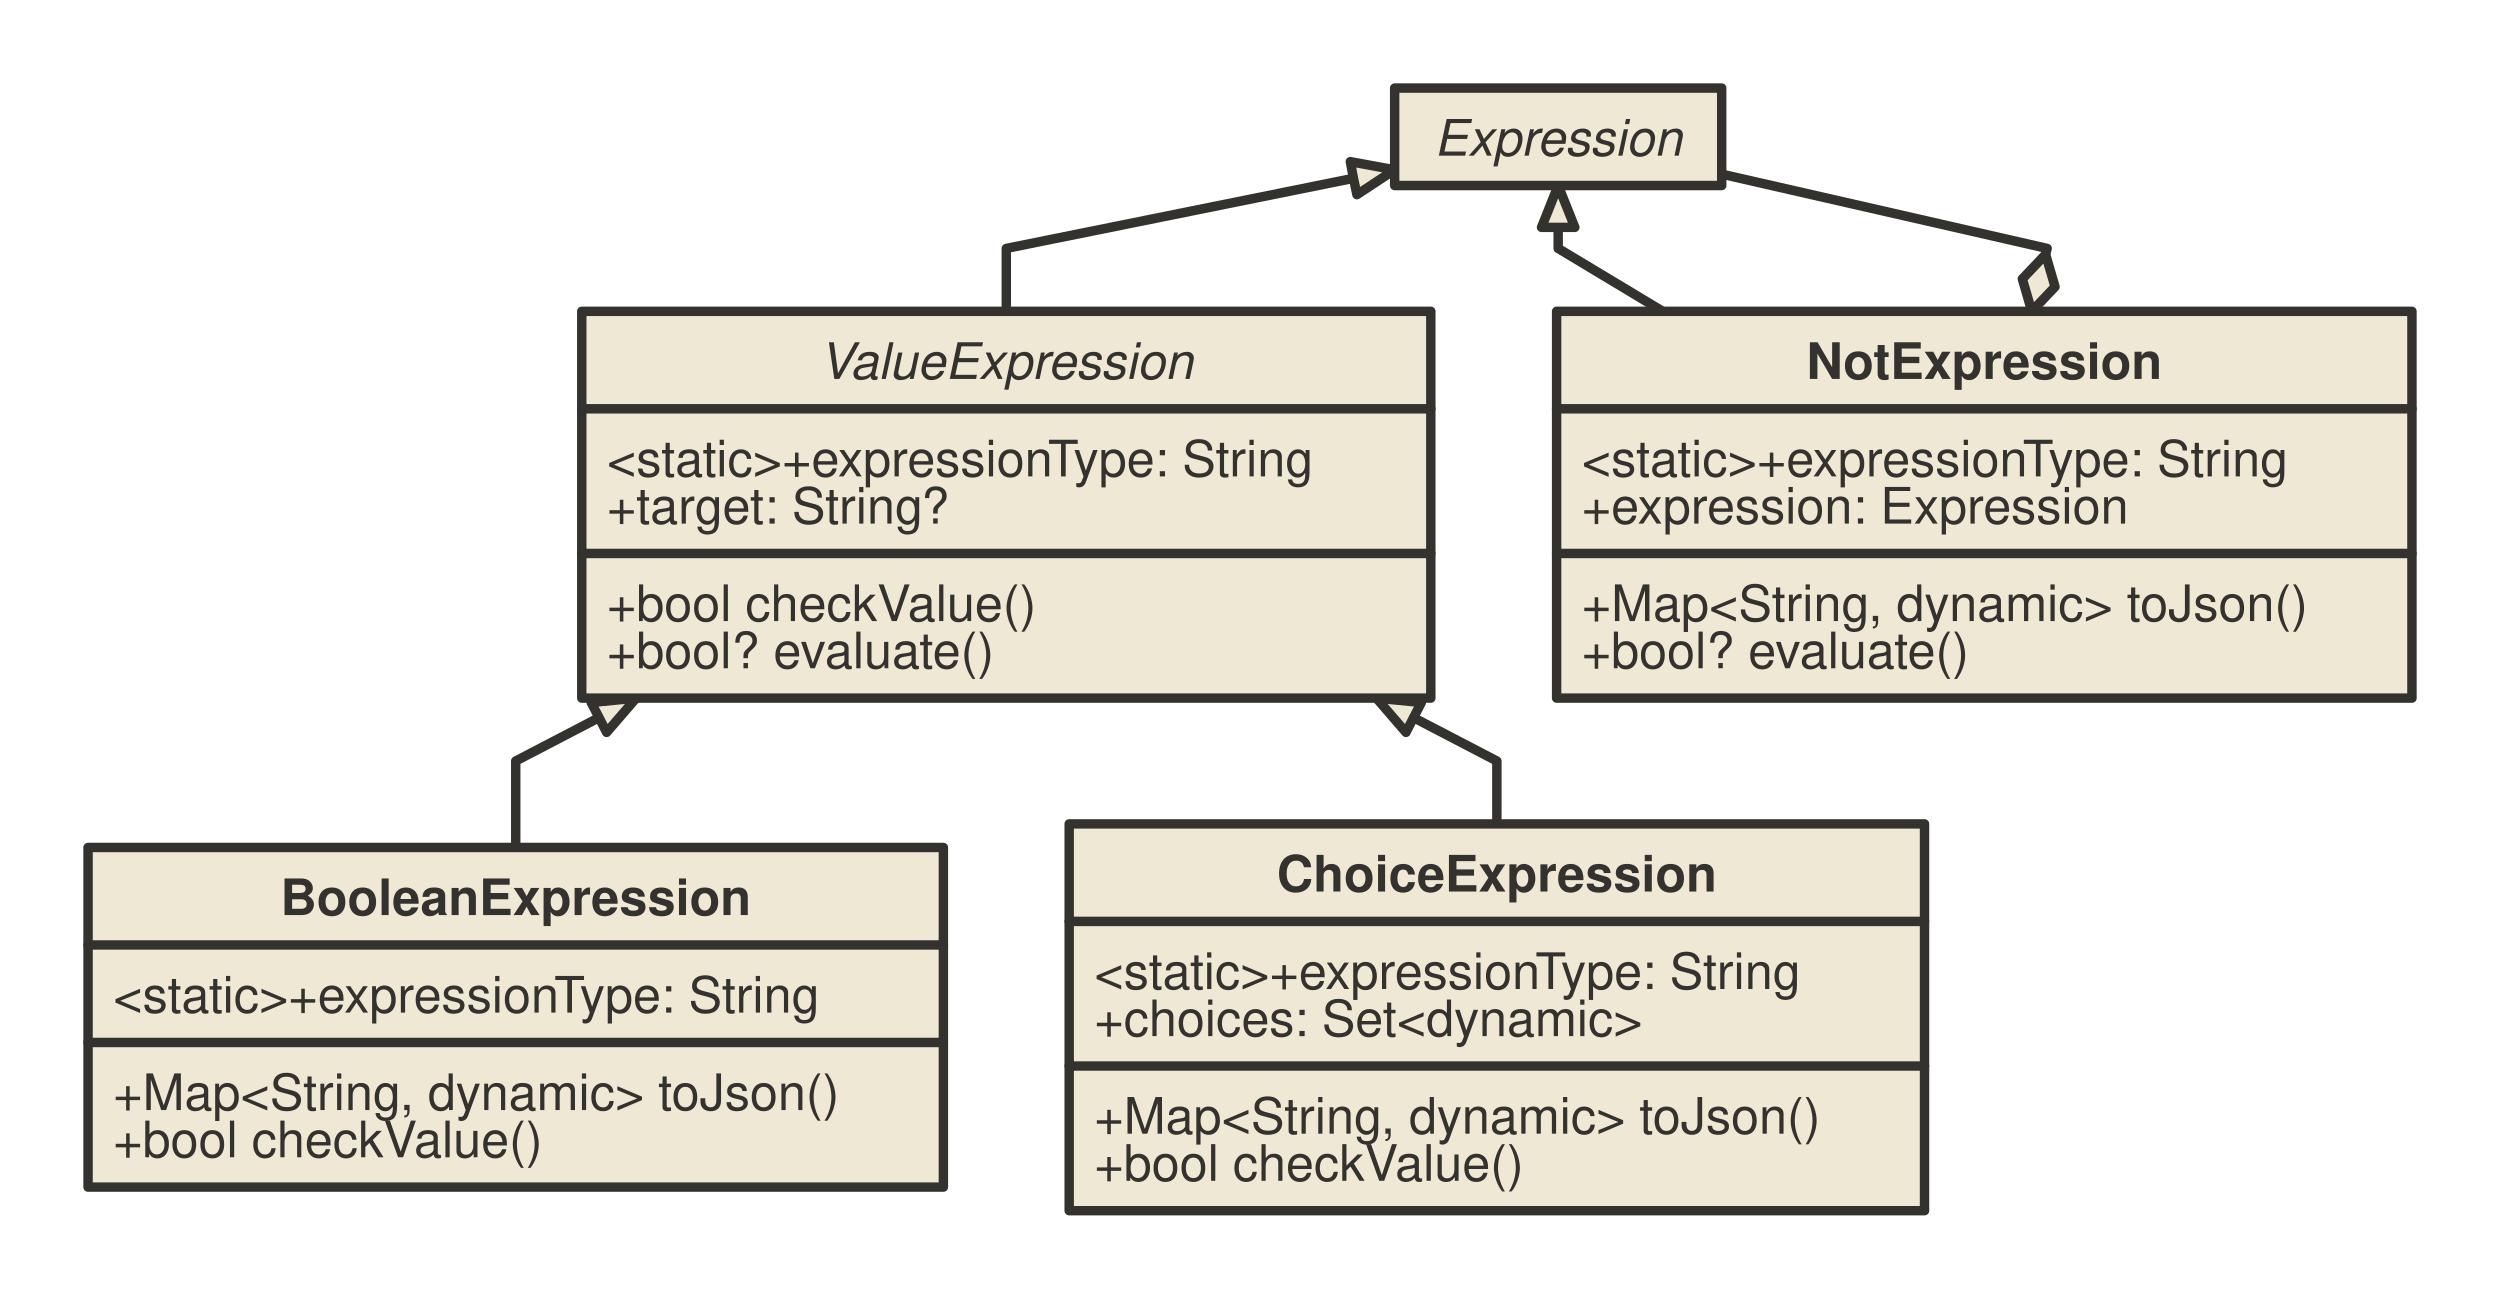
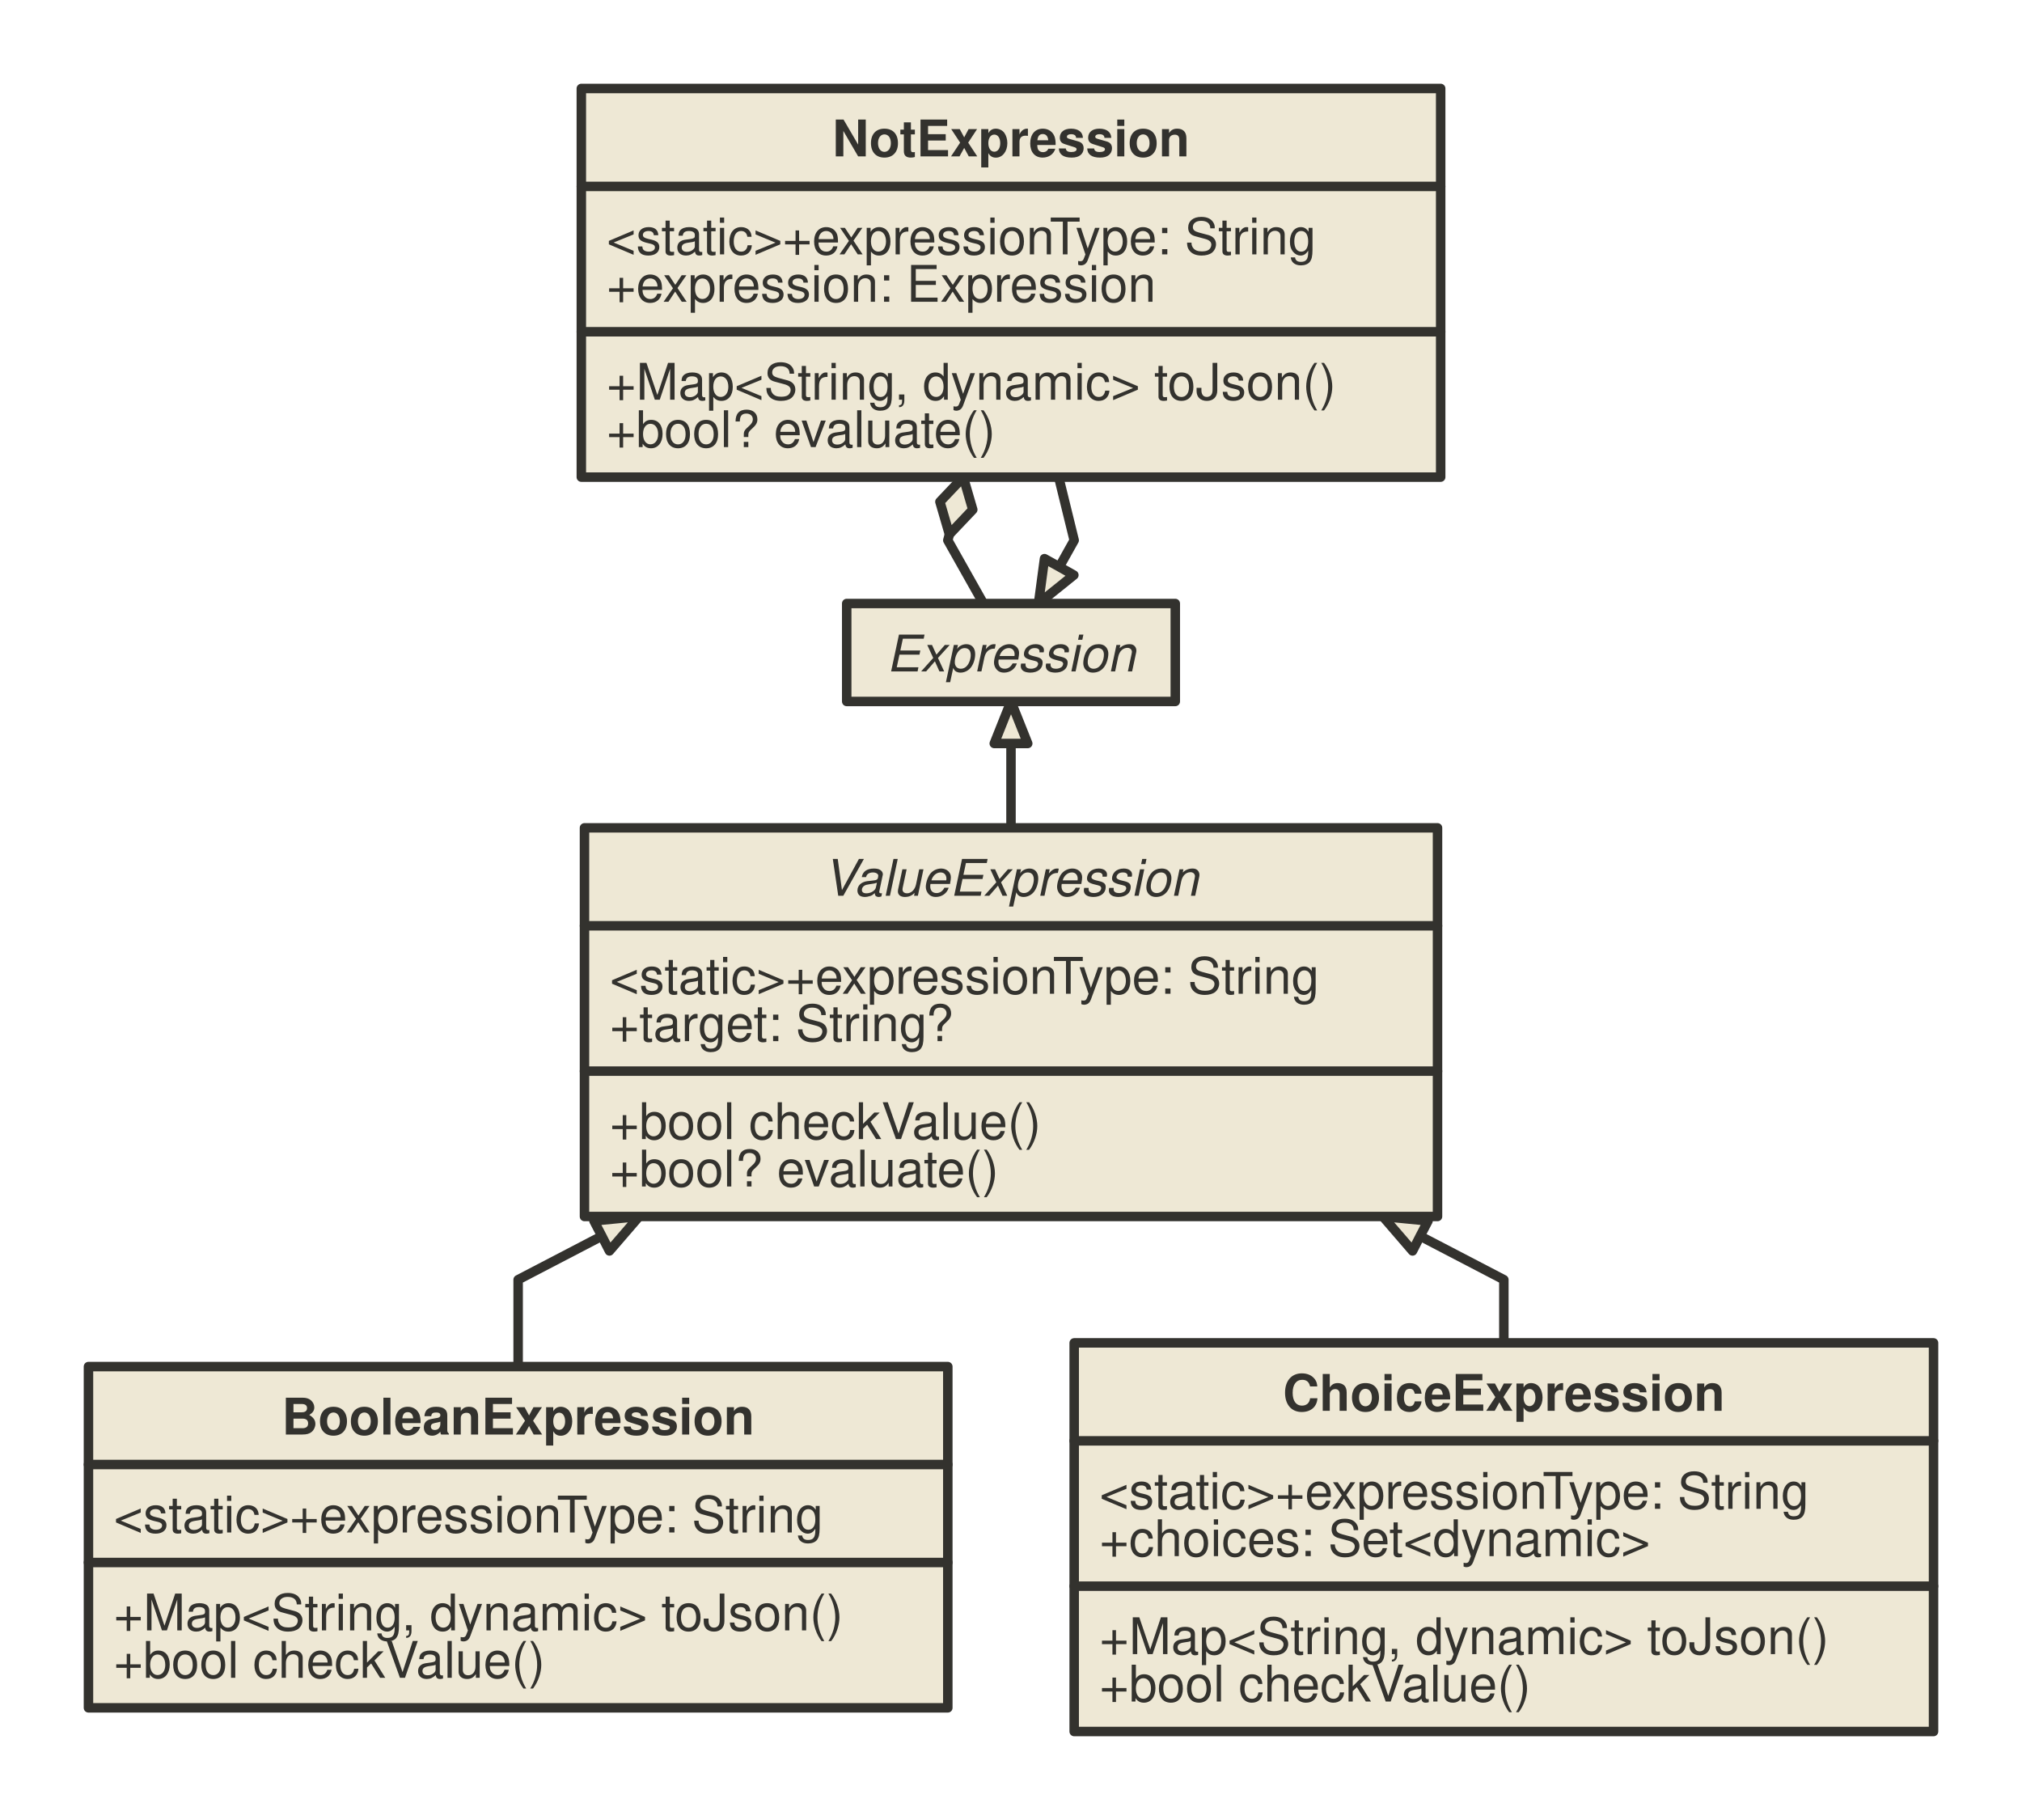
- <svg xmlns="http://www.w3.org/2000/svg" version="1.1" baseProfile="full" width="795.0" height="413.0" viewbox="0 0 795 413">
+ <svg xmlns="http://www.w3.org/2000/svg" version="1.1" baseProfile="full" width="640.0" height="576.0" viewbox="0 0 640 576">
  <g stroke-width="1.0" text-align="left" font="12pt Helvetica, Arial, sans-serif" font-size="12pt" font-family="Helvetica" font-weight="normal" font-style="normal">
    <g font-family="Helvetica" font-size="12pt" font-weight="bold" font-style="normal" stroke-width="3.0" stroke-linejoin="round" stroke-linecap="round" stroke="#33322E">
      <g stroke="transparent" fill="transparent">
-         <rect x="0.0" y="0.0" height="413.0" width="795.0" stroke="none" />
+         <rect x="0.0" y="0.0" height="576.0" width="640.0" stroke="none" />
      </g>
      <g transform="translate(8, 8)" fill="#33322E">
        <g transform="translate(20, 20)" fill="#eee8d5" font-family="Helvetica" font-size="12pt" font-weight="normal" font-style="normal">
-           <path d="M402.4 28.7 L292 51 L292 71 L292.0 71.0 " fill="none" />
-           <path d="M403.5 33.9 L402.4 28.7 L401.4 23.4 L415.5 26.0 Z" />
-           <path d="M162.5 200.2 L136 214 L136 241.5 L136.0 241.5 " fill="none" />
-           <path d="M164.9 204.9 L162.5 200.2 L160.0 195.4 L174.3 194.0 Z" />
-           <path d="M421.5 200.2 L448 214 L448 234 L448.0 234.0 " fill="none" />
-           <path d="M424.0 195.4 L421.5 200.2 L419.1 204.9 L409.7 194.0 Z" />
-           <path d="M622.5 52.9 L623 51 L519.5 27.371 L519.5 27.4 " fill="none" />
+           <path d="M272.5 141.1 L272 143 L283.268 163 L283.3 163.0 " fill="none" />
          <g fill="#eee8d5">
-             <path d="M615.1 60.7 L622.5 52.9 L625.5 63.2 L618.1 71.0 Z" />
+             <path d="M279.9 133.3 L272.5 141.1 L269.5 130.8 L276.9 123.0 Z" />
          </g>
-           <path d="M467.5 44.3 L467.5 51 L500.752 71 L500.8 71.0 " fill="none" />
-           <path d="M472.8 44.3 L467.5 44.3 L462.2 44.3 L467.5 31.0 Z" />
-           <g data-name="ValueExpression">
-             <g fill="#eee8d5" stroke="#33322E" data-name="ValueExpression">
-               <rect x="157.0" y="71.0" height="123.0" width="270.0" data-name="ValueExpression" />
-               <path d="M157.0 102.0 L427.0 102.0" fill="none" data-name="ValueExpression" />
-               <path d="M157.0 148.0 L427.0 148.0" fill="none" data-name="ValueExpression" />
+           <path d="M307.3 151.4 L312 143 L307.092 123 L307.1 123.0 " fill="none" />
+           <path d="M302.6 148.8 L307.3 151.4 L311.9 154.0 L300.7 163.0 Z" />
+           <path d="M162.5 363.2 L136 377 L136 404.5 L136.0 404.5 " fill="none" />
+           <path d="M164.9 367.9 L162.5 363.2 L160.0 358.4 L174.3 357.0 Z" />
+           <path d="M292.0 207.3 L292 214 L292 234 L292.0 234.0 " fill="none" />
+           <path d="M297.3 207.3 L292.0 207.3 L286.7 207.3 L292.0 194.0 Z" />
+           <path d="M421.5 363.2 L448 377 L448 397 L448.0 397.0 " fill="none" />
+           <path d="M424.0 358.4 L421.5 363.2 L419.1 367.9 L409.7 357.0 Z" />
+           <g data-name="NotExpression">
+             <g fill="#eee8d5" stroke="#33322E" data-name="NotExpression">
+               <rect x="156.0" y="0.0" height="123.0" width="272.0" data-name="NotExpression" />
+               <path d="M156.0 31.0 L428.0 31.0" fill="none" data-name="NotExpression" />
+               <path d="M156.0 77.0 L428.0 77.0" fill="none" data-name="NotExpression" />
            </g>
-             <g transform="translate(157, 71)" font-family="Helvetica" font-size="12pt" font-weight="normal" font-style="italic" data-name="ValueExpression">
-               <g transform="translate(8, 8)" fill="#33322E" text-align="center" data-name="ValueExpression">
-                 <text x="127.0" y="13.5" stroke="none" text-anchor="middle" data-name="ValueExpression">ValueExpression</text>
+             <g transform="translate(156, 0)" font-family="Helvetica" font-size="12pt" font-weight="bold" font-style="normal" data-name="NotExpression">
+               <g transform="translate(8, 8)" fill="#33322E" text-align="center" data-name="NotExpression">
+                 <text x="128.0" y="13.5" stroke="none" text-anchor="middle" data-name="NotExpression">NotExpression</text>
              </g>
            </g>
-             <g transform="translate(157, 102)" font-family="Helvetica" font-size="12pt" font-weight="normal" font-style="normal" data-name="ValueExpression">
-               <g transform="translate(8, 8)" fill="#33322E" text-align="left" data-name="ValueExpression">
-                 <text x="0.0" y="13.5" stroke="none" data-name="ValueExpression">&lt;static&gt;+expressionType: String</text>
-                 <text x="0.0" y="28.5" stroke="none" data-name="ValueExpression">+target: String?</text>
+             <g transform="translate(156, 31)" font-family="Helvetica" font-size="12pt" font-weight="normal" font-style="normal" data-name="NotExpression">
+               <g transform="translate(8, 8)" fill="#33322E" text-align="left" data-name="NotExpression">
+                 <text x="0.0" y="13.5" stroke="none" data-name="NotExpression">&lt;static&gt;+expressionType: String</text>
+                 <text x="0.0" y="28.5" stroke="none" data-name="NotExpression">+expression: Expression</text>
              </g>
            </g>
-             <g transform="translate(157, 148)" font-family="Helvetica" font-size="12pt" font-weight="normal" font-style="normal" data-name="ValueExpression">
-               <g transform="translate(8, 8)" fill="#33322E" text-align="left" data-name="ValueExpression">
-                 <text x="0.0" y="13.5" stroke="none" data-name="ValueExpression">+bool checkValue()</text>
-                 <text x="0.0" y="28.5" stroke="none" data-name="ValueExpression">+bool? evaluate()</text>
+             <g transform="translate(156, 77)" font-family="Helvetica" font-size="12pt" font-weight="normal" font-style="normal" data-name="NotExpression">
+               <g transform="translate(8, 8)" fill="#33322E" text-align="left" data-name="NotExpression">
+                 <text x="0.0" y="13.5" stroke="none" data-name="NotExpression">+Map&lt;String, dynamic&gt; toJson()</text>
+                 <text x="0.0" y="28.5" stroke="none" data-name="NotExpression">+bool? evaluate()</text>
              </g>
            </g>
          </g>
          <g data-name="Expression">
            <g fill="#eee8d5" stroke="#33322E" data-name="Expression">
-               <rect x="415.5" y="0.0" height="31.0" width="104.0" data-name="Expression" />
+               <rect x="240.0" y="163.0" height="31.0" width="104.0" data-name="Expression" />
            </g>
-             <g transform="translate(415.5, 0)" font-family="Helvetica" font-size="12pt" font-weight="normal" font-style="italic" data-name="Expression">
+             <g transform="translate(240, 163)" font-family="Helvetica" font-size="12pt" font-weight="normal" font-style="italic" data-name="Expression">
              <g transform="translate(8, 8)" fill="#33322E" text-align="center" data-name="Expression">
                <text x="44.0" y="13.5" stroke="none" text-anchor="middle" data-name="Expression">Expression</text>
              </g>
            </g>
          </g>
          <g data-name="BooleanExpression">
            <g fill="#eee8d5" stroke="#33322E" data-name="BooleanExpression">
-               <rect x="0.0" y="241.5" height="108.0" width="272.0" data-name="BooleanExpression" />
-               <path d="M0.0 272.5 L272.0 272.5" fill="none" data-name="BooleanExpression" />
-               <path d="M0.0 303.5 L272.0 303.5" fill="none" data-name="BooleanExpression" />
+               <rect x="0.0" y="404.5" height="108.0" width="272.0" data-name="BooleanExpression" />
+               <path d="M0.0 435.5 L272.0 435.5" fill="none" data-name="BooleanExpression" />
+               <path d="M0.0 466.5 L272.0 466.5" fill="none" data-name="BooleanExpression" />
            </g>
-             <g transform="translate(0, 241.5)" font-family="Helvetica" font-size="12pt" font-weight="bold" font-style="normal" data-name="BooleanExpression">
+             <g transform="translate(0, 404.5)" font-family="Helvetica" font-size="12pt" font-weight="bold" font-style="normal" data-name="BooleanExpression">
              <g transform="translate(8, 8)" fill="#33322E" text-align="center" data-name="BooleanExpression">
                <text x="128.0" y="13.5" stroke="none" text-anchor="middle" data-name="BooleanExpression">BooleanExpression</text>
              </g>
            </g>
-             <g transform="translate(0, 272.5)" font-family="Helvetica" font-size="12pt" font-weight="normal" font-style="normal" data-name="BooleanExpression">
+             <g transform="translate(0, 435.5)" font-family="Helvetica" font-size="12pt" font-weight="normal" font-style="normal" data-name="BooleanExpression">
              <g transform="translate(8, 8)" fill="#33322E" text-align="left" data-name="BooleanExpression">
                <text x="0.0" y="13.5" stroke="none" data-name="BooleanExpression">&lt;static&gt;+expressionType: String</text>
              </g>
            </g>
-             <g transform="translate(0, 303.5)" font-family="Helvetica" font-size="12pt" font-weight="normal" font-style="normal" data-name="BooleanExpression">
+             <g transform="translate(0, 466.5)" font-family="Helvetica" font-size="12pt" font-weight="normal" font-style="normal" data-name="BooleanExpression">
              <g transform="translate(8, 8)" fill="#33322E" text-align="left" data-name="BooleanExpression">
                <text x="0.0" y="13.5" stroke="none" data-name="BooleanExpression">+Map&lt;String, dynamic&gt; toJson()</text>
                <text x="0.0" y="28.5" stroke="none" data-name="BooleanExpression">+bool checkValue()</text>
              </g>
            </g>
          </g>
+           <g data-name="ValueExpression">
+             <g fill="#eee8d5" stroke="#33322E" data-name="ValueExpression">
+               <rect x="157.0" y="234.0" height="123.0" width="270.0" data-name="ValueExpression" />
+               <path d="M157.0 265.0 L427.0 265.0" fill="none" data-name="ValueExpression" />
+               <path d="M157.0 311.0 L427.0 311.0" fill="none" data-name="ValueExpression" />
+             </g>
+             <g transform="translate(157, 234)" font-family="Helvetica" font-size="12pt" font-weight="normal" font-style="italic" data-name="ValueExpression">
+               <g transform="translate(8, 8)" fill="#33322E" text-align="center" data-name="ValueExpression">
+                 <text x="127.0" y="13.5" stroke="none" text-anchor="middle" data-name="ValueExpression">ValueExpression</text>
+               </g>
+             </g>
+             <g transform="translate(157, 265)" font-family="Helvetica" font-size="12pt" font-weight="normal" font-style="normal" data-name="ValueExpression">
+               <g transform="translate(8, 8)" fill="#33322E" text-align="left" data-name="ValueExpression">
+                 <text x="0.0" y="13.5" stroke="none" data-name="ValueExpression">&lt;static&gt;+expressionType: String</text>
+                 <text x="0.0" y="28.5" stroke="none" data-name="ValueExpression">+target: String?</text>
+               </g>
+             </g>
+             <g transform="translate(157, 311)" font-family="Helvetica" font-size="12pt" font-weight="normal" font-style="normal" data-name="ValueExpression">
+               <g transform="translate(8, 8)" fill="#33322E" text-align="left" data-name="ValueExpression">
+                 <text x="0.0" y="13.5" stroke="none" data-name="ValueExpression">+bool checkValue()</text>
+                 <text x="0.0" y="28.5" stroke="none" data-name="ValueExpression">+bool? evaluate()</text>
+               </g>
+             </g>
+           </g>
          <g data-name="ChoiceExpression">
            <g fill="#eee8d5" stroke="#33322E" data-name="ChoiceExpression">
-               <rect x="312.0" y="234.0" height="123.0" width="272.0" data-name="ChoiceExpression" />
-               <path d="M312.0 265.0 L584.0 265.0" fill="none" data-name="ChoiceExpression" />
-               <path d="M312.0 311.0 L584.0 311.0" fill="none" data-name="ChoiceExpression" />
+               <rect x="312.0" y="397.0" height="123.0" width="272.0" data-name="ChoiceExpression" />
+               <path d="M312.0 428.0 L584.0 428.0" fill="none" data-name="ChoiceExpression" />
+               <path d="M312.0 474.0 L584.0 474.0" fill="none" data-name="ChoiceExpression" />
            </g>
-             <g transform="translate(312, 234)" font-family="Helvetica" font-size="12pt" font-weight="bold" font-style="normal" data-name="ChoiceExpression">
+             <g transform="translate(312, 397)" font-family="Helvetica" font-size="12pt" font-weight="bold" font-style="normal" data-name="ChoiceExpression">
              <g transform="translate(8, 8)" fill="#33322E" text-align="center" data-name="ChoiceExpression">
                <text x="128.0" y="13.5" stroke="none" text-anchor="middle" data-name="ChoiceExpression">ChoiceExpression</text>
              </g>
            </g>
-             <g transform="translate(312, 265)" font-family="Helvetica" font-size="12pt" font-weight="normal" font-style="normal" data-name="ChoiceExpression">
+             <g transform="translate(312, 428)" font-family="Helvetica" font-size="12pt" font-weight="normal" font-style="normal" data-name="ChoiceExpression">
              <g transform="translate(8, 8)" fill="#33322E" text-align="left" data-name="ChoiceExpression">
                <text x="0.0" y="13.5" stroke="none" data-name="ChoiceExpression">&lt;static&gt;+expressionType: String</text>
                <text x="0.0" y="28.5" stroke="none" data-name="ChoiceExpression">+choices: Set&lt;dynamic&gt;</text>
              </g>
            </g>
-             <g transform="translate(312, 311)" font-family="Helvetica" font-size="12pt" font-weight="normal" font-style="normal" data-name="ChoiceExpression">
+             <g transform="translate(312, 474)" font-family="Helvetica" font-size="12pt" font-weight="normal" font-style="normal" data-name="ChoiceExpression">
              <g transform="translate(8, 8)" fill="#33322E" text-align="left" data-name="ChoiceExpression">
                <text x="0.0" y="13.5" stroke="none" data-name="ChoiceExpression">+Map&lt;String, dynamic&gt; toJson()</text>
                <text x="0.0" y="28.5" stroke="none" data-name="ChoiceExpression">+bool checkValue()</text>
-               </g>
-             </g>
-           </g>
-           <g data-name="NotExpression">
-             <g fill="#eee8d5" stroke="#33322E" data-name="NotExpression">
-               <rect x="467.0" y="71.0" height="123.0" width="272.0" data-name="NotExpression" />
-               <path d="M467.0 102.0 L739.0 102.0" fill="none" data-name="NotExpression" />
-               <path d="M467.0 148.0 L739.0 148.0" fill="none" data-name="NotExpression" />
-             </g>
-             <g transform="translate(467, 71)" font-family="Helvetica" font-size="12pt" font-weight="bold" font-style="normal" data-name="NotExpression">
-               <g transform="translate(8, 8)" fill="#33322E" text-align="center" data-name="NotExpression">
-                 <text x="128.0" y="13.5" stroke="none" text-anchor="middle" data-name="NotExpression">NotExpression</text>
-               </g>
-             </g>
-             <g transform="translate(467, 102)" font-family="Helvetica" font-size="12pt" font-weight="normal" font-style="normal" data-name="NotExpression">
-               <g transform="translate(8, 8)" fill="#33322E" text-align="left" data-name="NotExpression">
-                 <text x="0.0" y="13.5" stroke="none" data-name="NotExpression">&lt;static&gt;+expressionType: String</text>
-                 <text x="0.0" y="28.5" stroke="none" data-name="NotExpression">+expression: Expression</text>
-               </g>
-             </g>
-             <g transform="translate(467, 148)" font-family="Helvetica" font-size="12pt" font-weight="normal" font-style="normal" data-name="NotExpression">
-               <g transform="translate(8, 8)" fill="#33322E" text-align="left" data-name="NotExpression">
-                 <text x="0.0" y="13.5" stroke="none" data-name="NotExpression">+Map&lt;String, dynamic&gt; toJson()</text>
-                 <text x="0.0" y="28.5" stroke="none" data-name="NotExpression">+bool? evaluate()</text>
              </g>
            </g>
          </g>
        </g>
      </g>
    </g>
  </g>
</svg>
